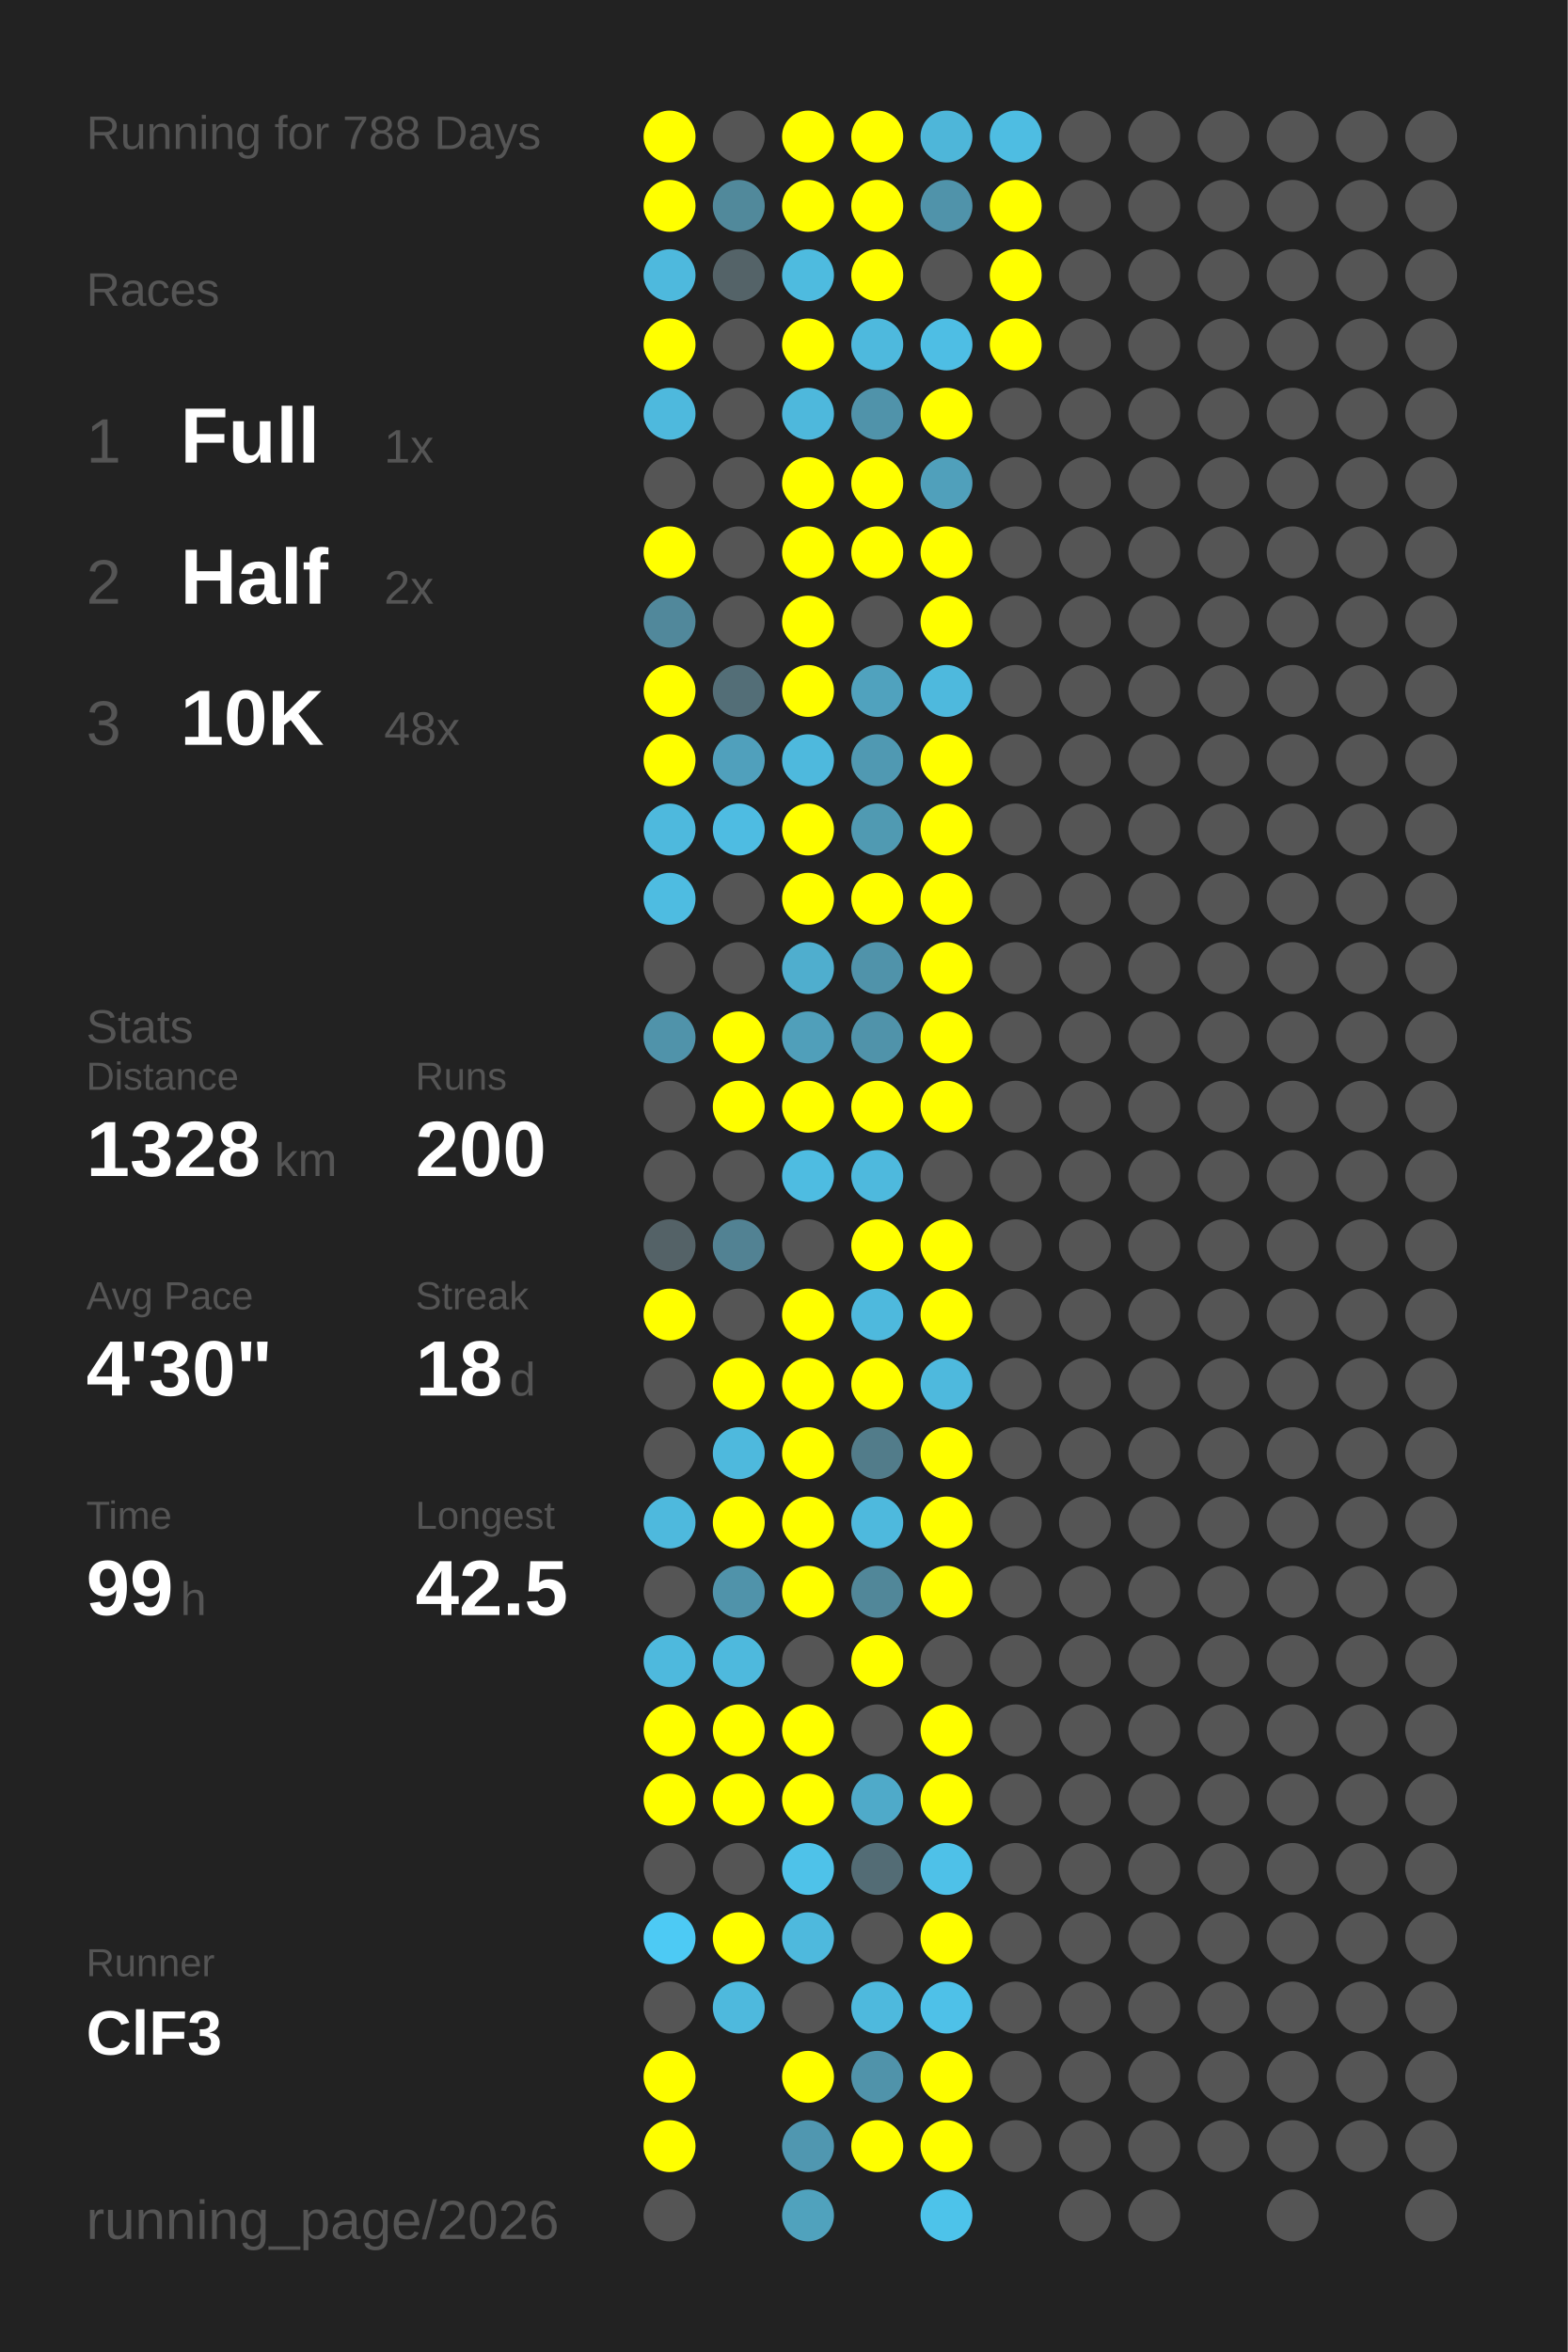
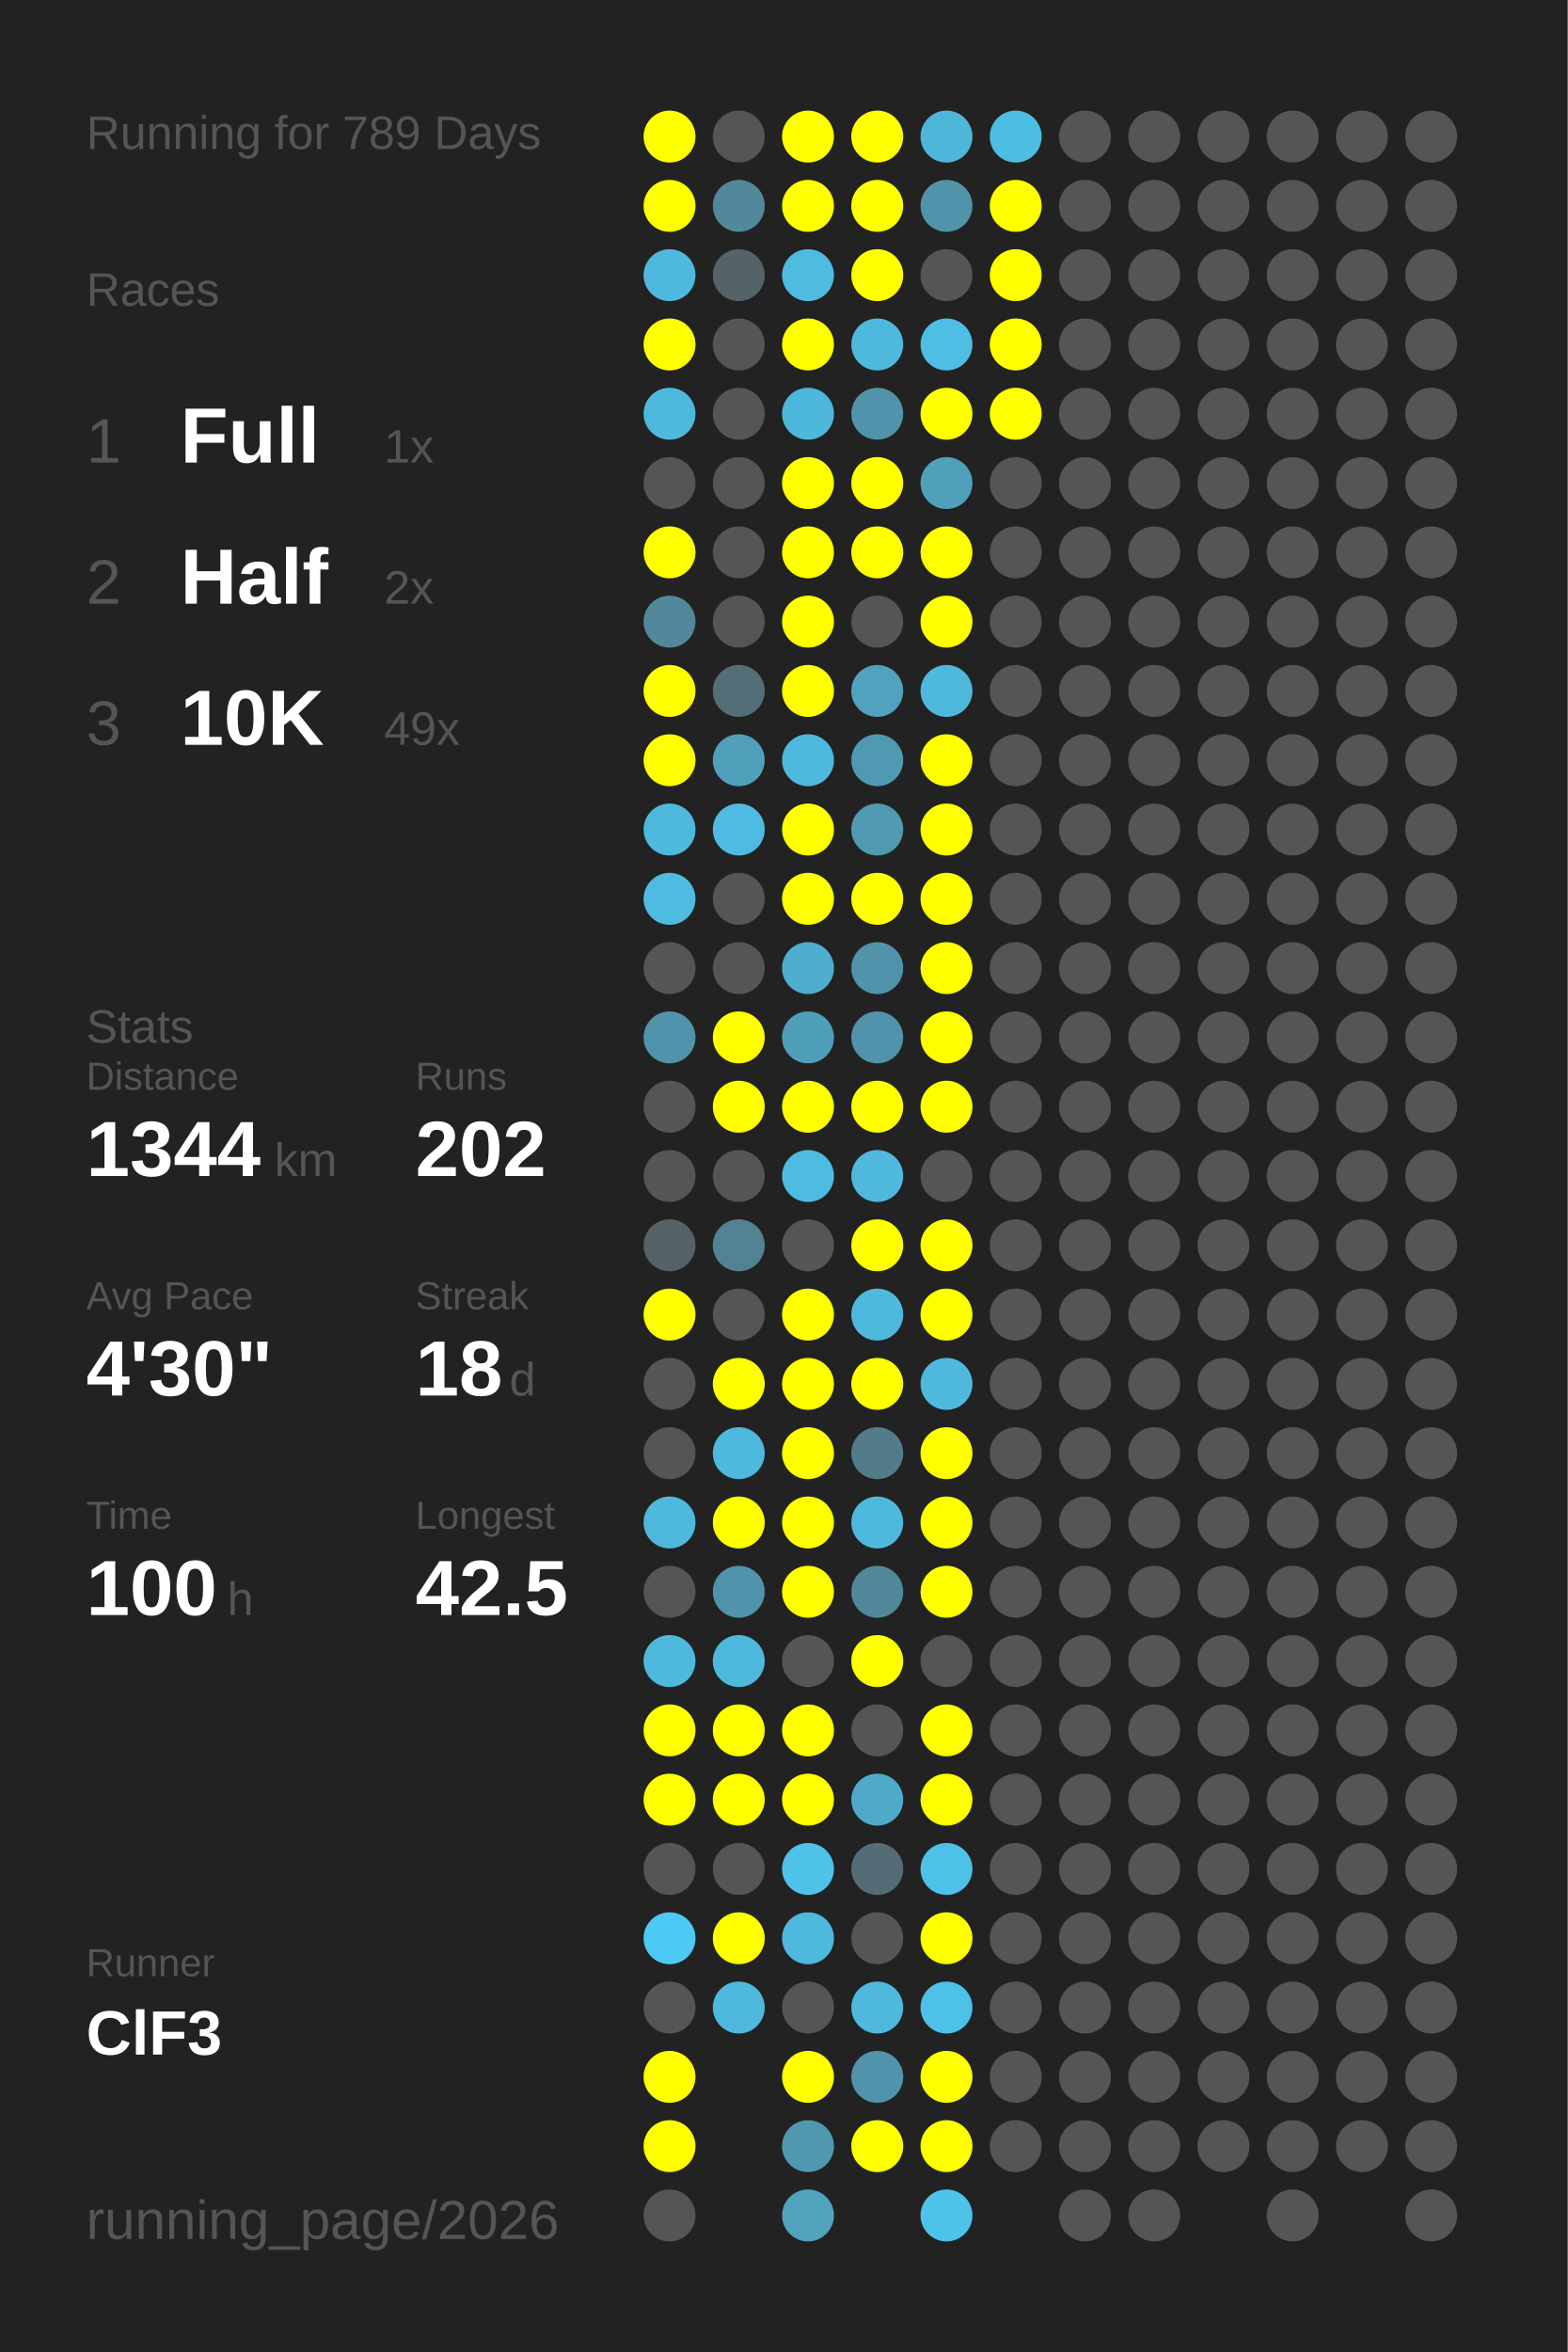
<svg xmlns="http://www.w3.org/2000/svg" baseProfile="full" height="300mm" version="1.1" viewBox="0,0,200,300" width="200mm">
  <defs />
  <rect fill="#222222" height="300" width="200" x="0" y="0" />
-   <text fill="#555555" style="font-size:6px; font-family:Arial;" x="11" y="19">Running for 788 Days</text>
+   <text fill="#555555" style="font-size:6px; font-family:Arial;" x="11" y="19">Running for 789 Days</text>
  <text fill="#555555" style="font-size:6px; font-family:Arial;" x="11" y="39">Races</text>
  <text fill="#555555" style="font-size:8px; font-family:Arial;" x="11" y="59">1</text>
  <text fill="#FFFFFF" style="font-size:10px; font-family:Arial; font-weight:bold;" x="23" y="59">Full</text>
  <text fill="#555555" style="font-size:6px; font-family:Arial;" x="49" y="59">1x</text>
  <text fill="#555555" style="font-size:8px; font-family:Arial;" x="11" y="77">2</text>
  <text fill="#FFFFFF" style="font-size:10px; font-family:Arial; font-weight:bold;" x="23" y="77">Half</text>
  <text fill="#555555" style="font-size:6px; font-family:Arial;" x="49" y="77">2x</text>
  <text fill="#555555" style="font-size:8px; font-family:Arial;" x="11" y="95">3</text>
  <text fill="#FFFFFF" style="font-size:10px; font-family:Arial; font-weight:bold;" x="23" y="95">10K</text>
-   <text fill="#555555" style="font-size:6px; font-family:Arial;" x="49" y="95">48x</text>
+   <text fill="#555555" style="font-size:6px; font-family:Arial;" x="49" y="95">49x</text>
  <text fill="#555555" style="font-size:6px; font-family:Arial;" x="11" y="133">Stats</text>
  <text fill="#555555" style="font-size:5px; font-family:Arial;" x="11" y="139">Distance</text>
-   <text fill="#FFFFFF" style="font-size:10px; font-family:Arial; font-weight:bold;" x="11" y="150">1328</text>
+   <text fill="#FFFFFF" style="font-size:10px; font-family:Arial; font-weight:bold;" x="11" y="150">1344</text>
  <text fill="#555555" style="font-size:6px; font-family:Arial;" x="35" y="150">km</text>
  <text fill="#555555" style="font-size:5px; font-family:Arial;" x="53" y="139">Runs</text>
-   <text fill="#FFFFFF" style="font-size:10px; font-family:Arial; font-weight:bold;" x="53" y="150">200</text>
+   <text fill="#FFFFFF" style="font-size:10px; font-family:Arial; font-weight:bold;" x="53" y="150">202</text>
  <text fill="#555555" style="font-size:5px; font-family:Arial;" x="11" y="167">Avg Pace</text>
  <text fill="#FFFFFF" style="font-size:10px; font-family:Arial; font-weight:bold;" x="11" y="178">4'30"</text>
  <text fill="#555555" style="font-size:5px; font-family:Arial;" x="53" y="167">Streak</text>
  <text fill="#FFFFFF" style="font-size:10px; font-family:Arial; font-weight:bold;" x="53" y="178">18</text>
  <text fill="#555555" style="font-size:6px; font-family:Arial;" x="65" y="178">d</text>
  <text fill="#555555" style="font-size:5px; font-family:Arial;" x="11" y="195">Time</text>
-   <text fill="#FFFFFF" style="font-size:10px; font-family:Arial; font-weight:bold;" x="11" y="206">99</text>
-   <text fill="#555555" style="font-size:6px; font-family:Arial;" x="23" y="206">h</text>
+   <text fill="#FFFFFF" style="font-size:10px; font-family:Arial; font-weight:bold;" x="11" y="206">100</text>
+   <text fill="#555555" style="font-size:6px; font-family:Arial;" x="29" y="206">h</text>
  <text fill="#555555" style="font-size:5px; font-family:Arial;" x="53" y="195">Longest</text>
  <text fill="#FFFFFF" style="font-size:10px; font-family:Arial; font-weight:bold;" x="53" y="206">42.5</text>
  <text fill="#555555" style="font-size:5px; font-family:Arial;" x="11" y="252.065">Runner</text>
  <text fill="#FFFFFF" style="font-size:8px; font-family:Arial; font-weight:bold;" x="11" y="262.065">ClF3</text>
  <text fill="#555555" style="font-size:7px; font-family:Arial;" x="11" y="285.581">running_page/2026</text>
  <circle cx="85.417" cy="17.419" fill="#FFFF00" r="3.312" />
  <circle cx="85.417" cy="26.258" fill="#FFFF00" r="3.312" />
  <circle cx="85.417" cy="35.097" fill="#4eb9dd" r="3.312" />
  <circle cx="85.417" cy="43.935" fill="#FFFF00" r="3.312" />
  <circle cx="85.417" cy="52.774" fill="#4eb9dd" r="3.312" />
  <circle cx="85.417" cy="61.613" fill="#555555" r="3.312" />
  <circle cx="85.417" cy="70.452" fill="#FFFF00" r="3.312" />
  <circle cx="85.417" cy="79.29" fill="#51889b" r="3.312" />
  <circle cx="85.417" cy="88.129" fill="#FFFF00" r="3.312" />
  <circle cx="85.417" cy="96.968" fill="#FFFF00" r="3.312" />
  <circle cx="85.417" cy="105.806" fill="#4eb9dd" r="3.312" />
  <circle cx="85.417" cy="114.645" fill="#4ebce1" r="3.312" />
  <circle cx="85.417" cy="123.484" fill="#555555" r="3.312" />
  <circle cx="85.417" cy="132.323" fill="#5093aa" r="3.312" />
  <circle cx="85.417" cy="141.161" fill="#555555" r="3.312" />
  <circle cx="85.417" cy="150" fill="#555555" r="3.312" />
  <circle cx="85.417" cy="158.839" fill="#546267" r="3.312" />
  <circle cx="85.417" cy="167.677" fill="#FFFF00" r="3.312" />
  <circle cx="85.417" cy="176.516" fill="#555555" r="3.312" />
  <circle cx="85.417" cy="185.355" fill="#555555" r="3.312" />
  <circle cx="85.417" cy="194.194" fill="#4eb9dd" r="3.312" />
  <circle cx="85.417" cy="203.032" fill="#555555" r="3.312" />
  <circle cx="85.417" cy="211.871" fill="#4eb9dd" r="3.312" />
  <circle cx="85.417" cy="220.71" fill="#FFFF00" r="3.312" />
  <circle cx="85.417" cy="229.548" fill="#FFFF00" r="3.312" />
  <circle cx="85.417" cy="238.387" fill="#555555" r="3.312" />
  <circle cx="85.417" cy="247.226" fill="#4dcaf4" r="3.312" />
  <circle cx="85.417" cy="256.065" fill="#555555" r="3.312" />
  <circle cx="85.417" cy="264.903" fill="#FFFF00" r="3.312" />
  <circle cx="85.417" cy="273.742" fill="#FFFF00" r="3.312" />
  <circle cx="85.417" cy="282.581" fill="#555555" r="3.312" />
  <circle cx="94.25" cy="17.419" fill="#555555" r="3.312" />
  <circle cx="94.25" cy="26.258" fill="#51899b" r="3.312" />
  <circle cx="94.25" cy="35.097" fill="#546368" r="3.312" />
  <circle cx="94.25" cy="43.935" fill="#555555" r="3.312" />
  <circle cx="94.25" cy="52.774" fill="#555555" r="3.312" />
  <circle cx="94.25" cy="61.613" fill="#555555" r="3.312" />
  <circle cx="94.25" cy="70.452" fill="#555555" r="3.312" />
  <circle cx="94.25" cy="79.29" fill="#555555" r="3.312" />
  <circle cx="94.25" cy="88.129" fill="#536e77" r="3.312" />
  <circle cx="94.25" cy="96.968" fill="#50a0bc" r="3.312" />
  <circle cx="94.25" cy="105.806" fill="#4ebce2" r="3.312" />
  <circle cx="94.25" cy="114.645" fill="#555555" r="3.312" />
  <circle cx="94.25" cy="123.484" fill="#555555" r="3.312" />
  <circle cx="94.25" cy="132.323" fill="#FFFF00" r="3.312" />
  <circle cx="94.25" cy="141.161" fill="#FFFF00" r="3.312" />
  <circle cx="94.25" cy="150" fill="#555555" r="3.312" />
  <circle cx="94.25" cy="158.839" fill="#528293" r="3.312" />
  <circle cx="94.25" cy="167.677" fill="#555555" r="3.312" />
  <circle cx="94.25" cy="176.516" fill="#FFFF00" r="3.312" />
  <circle cx="94.25" cy="185.355" fill="#4eb9dd" r="3.312" />
  <circle cx="94.25" cy="194.194" fill="#FFFF00" r="3.312" />
  <circle cx="94.25" cy="203.032" fill="#5093aa" r="3.312" />
  <circle cx="94.25" cy="211.871" fill="#4eb9dd" r="3.312" />
  <circle cx="94.25" cy="220.71" fill="#FFFF00" r="3.312" />
  <circle cx="94.25" cy="229.548" fill="#FFFF00" r="3.312" />
  <circle cx="94.25" cy="238.387" fill="#555555" r="3.312" />
  <circle cx="94.25" cy="247.226" fill="#FFFF00" r="3.312" />
  <circle cx="94.25" cy="256.065" fill="#4eb9dd" r="3.312" />
  <circle cx="103.083" cy="17.419" fill="#FFFF00" r="3.312" />
  <circle cx="103.083" cy="26.258" fill="#FFFF00" r="3.312" />
  <circle cx="103.083" cy="35.097" fill="#4ebbdf" r="3.312" />
  <circle cx="103.083" cy="43.935" fill="#FFFF00" r="3.312" />
  <circle cx="103.083" cy="52.774" fill="#4eb8dc" r="3.312" />
  <circle cx="103.083" cy="61.613" fill="#FFFF00" r="3.312" />
  <circle cx="103.083" cy="70.452" fill="#FFFF00" r="3.312" />
  <circle cx="103.083" cy="79.29" fill="#FFFF00" r="3.312" />
  <circle cx="103.083" cy="88.129" fill="#FFFF00" r="3.312" />
  <circle cx="103.083" cy="96.968" fill="#4eb9dd" r="3.312" />
  <circle cx="103.083" cy="105.806" fill="#FFFF00" r="3.312" />
  <circle cx="103.083" cy="114.645" fill="#FFFF00" r="3.312" />
  <circle cx="103.083" cy="123.484" fill="#4faece" r="3.312" />
  <circle cx="103.083" cy="132.323" fill="#509fba" r="3.312" />
  <circle cx="103.083" cy="141.161" fill="#FFFF00" r="3.312" />
  <circle cx="103.083" cy="150" fill="#4ebce1" r="3.312" />
  <circle cx="103.083" cy="158.839" fill="#555555" r="3.312" />
  <circle cx="103.083" cy="167.677" fill="#FFFF00" r="3.312" />
  <circle cx="103.083" cy="176.516" fill="#FFFF00" r="3.312" />
  <circle cx="103.083" cy="185.355" fill="#FFFF00" r="3.312" />
  <circle cx="103.083" cy="194.194" fill="#FFFF00" r="3.312" />
  <circle cx="103.083" cy="203.032" fill="#FFFF00" r="3.312" />
  <circle cx="103.083" cy="211.871" fill="#555555" r="3.312" />
  <circle cx="103.083" cy="220.71" fill="#FFFF00" r="3.312" />
  <circle cx="103.083" cy="229.548" fill="#FFFF00" r="3.312" />
  <circle cx="103.083" cy="238.387" fill="#4ec2e9" r="3.312" />
  <circle cx="103.083" cy="247.226" fill="#4eb9dd" r="3.312" />
  <circle cx="103.083" cy="256.065" fill="#555555" r="3.312" />
  <circle cx="103.083" cy="264.903" fill="#FFFF00" r="3.312" />
  <circle cx="103.083" cy="273.742" fill="#5097b0" r="3.312" />
  <circle cx="103.083" cy="282.581" fill="#50a2bd" r="3.312" />
  <circle cx="111.917" cy="17.419" fill="#FFFF00" r="3.312" />
  <circle cx="111.917" cy="26.258" fill="#FFFF00" r="3.312" />
  <circle cx="111.917" cy="35.097" fill="#FFFF00" r="3.312" />
  <circle cx="111.917" cy="43.935" fill="#4eb9dd" r="3.312" />
  <circle cx="111.917" cy="52.774" fill="#5093aa" r="3.312" />
  <circle cx="111.917" cy="61.613" fill="#FFFF00" r="3.312" />
  <circle cx="111.917" cy="70.452" fill="#FFFF00" r="3.312" />
  <circle cx="111.917" cy="79.29" fill="#555555" r="3.312" />
  <circle cx="111.917" cy="88.129" fill="#50a2be" r="3.312" />
  <circle cx="111.917" cy="96.968" fill="#5099b2" r="3.312" />
  <circle cx="111.917" cy="105.806" fill="#509ab2" r="3.312" />
  <circle cx="111.917" cy="114.645" fill="#FFFF00" r="3.312" />
  <circle cx="111.917" cy="123.484" fill="#5093aa" r="3.312" />
  <circle cx="111.917" cy="132.323" fill="#5093aa" r="3.312" />
  <circle cx="111.917" cy="141.161" fill="#FFFF00" r="3.312" />
  <circle cx="111.917" cy="150" fill="#4eb9dd" r="3.312" />
  <circle cx="111.917" cy="158.839" fill="#FFFF00" r="3.312" />
  <circle cx="111.917" cy="167.677" fill="#4eb9dd" r="3.312" />
  <circle cx="111.917" cy="176.516" fill="#FFFF00" r="3.312" />
  <circle cx="111.917" cy="185.355" fill="#527c8a" r="3.312" />
  <circle cx="111.917" cy="194.194" fill="#4eb9dd" r="3.312" />
  <circle cx="111.917" cy="203.032" fill="#518799" r="3.312" />
  <circle cx="111.917" cy="211.871" fill="#FFFF00" r="3.312" />
  <circle cx="111.917" cy="220.71" fill="#555555" r="3.312" />
  <circle cx="111.917" cy="229.548" fill="#4faac9" r="3.312" />
  <circle cx="111.917" cy="238.387" fill="#536c75" r="3.312" />
  <circle cx="111.917" cy="247.226" fill="#555555" r="3.312" />
  <circle cx="111.917" cy="256.065" fill="#4eb9dd" r="3.312" />
  <circle cx="111.917" cy="264.903" fill="#5093aa" r="3.312" />
  <circle cx="111.917" cy="273.742" fill="#FFFF00" r="3.312" />
  <circle cx="120.75" cy="17.419" fill="#4eb6d9" r="3.312" />
  <circle cx="120.75" cy="26.258" fill="#5093aa" r="3.312" />
  <circle cx="120.75" cy="35.097" fill="#555555" r="3.312" />
  <circle cx="120.75" cy="43.935" fill="#4ebee4" r="3.312" />
  <circle cx="120.75" cy="52.774" fill="#FFFF00" r="3.312" />
  <circle cx="120.75" cy="61.613" fill="#50a0bb" r="3.312" />
  <circle cx="120.75" cy="70.452" fill="#FFFF00" r="3.312" />
  <circle cx="120.75" cy="79.29" fill="#FFFF00" r="3.312" />
  <circle cx="120.75" cy="88.129" fill="#4eb9dd" r="3.312" />
  <circle cx="120.75" cy="96.968" fill="#FFFF00" r="3.312" />
  <circle cx="120.75" cy="105.806" fill="#FFFF00" r="3.312" />
  <circle cx="120.75" cy="114.645" fill="#FFFF00" r="3.312" />
  <circle cx="120.75" cy="123.484" fill="#FFFF00" r="3.312" />
  <circle cx="120.75" cy="132.323" fill="#FFFF00" r="3.312" />
  <circle cx="120.75" cy="141.161" fill="#FFFF00" r="3.312" />
  <circle cx="120.75" cy="150" fill="#555555" r="3.312" />
  <circle cx="120.75" cy="158.839" fill="#FFFF00" r="3.312" />
  <circle cx="120.75" cy="167.677" fill="#FFFF00" r="3.312" />
  <circle cx="120.75" cy="176.516" fill="#4eb9dd" r="3.312" />
  <circle cx="120.75" cy="185.355" fill="#FFFF00" r="3.312" />
  <circle cx="120.75" cy="194.194" fill="#FFFF00" r="3.312" />
  <circle cx="120.75" cy="203.032" fill="#FFFF00" r="3.312" />
  <circle cx="120.75" cy="211.871" fill="#555555" r="3.312" />
  <circle cx="120.75" cy="220.71" fill="#FFFF00" r="3.312" />
  <circle cx="120.75" cy="229.548" fill="#FFFF00" r="3.312" />
  <circle cx="120.75" cy="238.387" fill="#4ec1e8" r="3.312" />
  <circle cx="120.75" cy="247.226" fill="#FFFF00" r="3.312" />
  <circle cx="120.75" cy="256.065" fill="#4ec1e8" r="3.312" />
  <circle cx="120.75" cy="264.903" fill="#FFFF00" r="3.312" />
  <circle cx="120.75" cy="273.742" fill="#FFFF00" r="3.312" />
  <circle cx="120.75" cy="282.581" fill="#4dc3ea" r="3.312" />
  <circle cx="129.583" cy="17.419" fill="#4ebde2" r="3.312" />
  <circle cx="129.583" cy="26.258" fill="#FFFF00" r="3.312" />
  <circle cx="129.583" cy="35.097" fill="#FFFF00" r="3.312" />
  <circle cx="129.583" cy="43.935" fill="#FFFF00" r="3.312" />
-   <circle cx="129.583" cy="52.774" fill="#555555" r="3.312" />
+   <circle cx="129.583" cy="52.774" fill="#FFFF00" r="3.312" />
  <circle cx="129.583" cy="61.613" fill="#555555" r="3.312" />
  <circle cx="129.583" cy="70.452" fill="#555555" r="3.312" />
  <circle cx="129.583" cy="79.29" fill="#555555" r="3.312" />
  <circle cx="129.583" cy="88.129" fill="#555555" r="3.312" />
  <circle cx="129.583" cy="96.968" fill="#555555" r="3.312" />
  <circle cx="129.583" cy="105.806" fill="#555555" r="3.312" />
  <circle cx="129.583" cy="114.645" fill="#555555" r="3.312" />
  <circle cx="129.583" cy="123.484" fill="#555555" r="3.312" />
  <circle cx="129.583" cy="132.323" fill="#555555" r="3.312" />
  <circle cx="129.583" cy="141.161" fill="#555555" r="3.312" />
  <circle cx="129.583" cy="150" fill="#555555" r="3.312" />
  <circle cx="129.583" cy="158.839" fill="#555555" r="3.312" />
  <circle cx="129.583" cy="167.677" fill="#555555" r="3.312" />
  <circle cx="129.583" cy="176.516" fill="#555555" r="3.312" />
  <circle cx="129.583" cy="185.355" fill="#555555" r="3.312" />
  <circle cx="129.583" cy="194.194" fill="#555555" r="3.312" />
  <circle cx="129.583" cy="203.032" fill="#555555" r="3.312" />
  <circle cx="129.583" cy="211.871" fill="#555555" r="3.312" />
  <circle cx="129.583" cy="220.71" fill="#555555" r="3.312" />
  <circle cx="129.583" cy="229.548" fill="#555555" r="3.312" />
  <circle cx="129.583" cy="238.387" fill="#555555" r="3.312" />
  <circle cx="129.583" cy="247.226" fill="#555555" r="3.312" />
  <circle cx="129.583" cy="256.065" fill="#555555" r="3.312" />
  <circle cx="129.583" cy="264.903" fill="#555555" r="3.312" />
  <circle cx="129.583" cy="273.742" fill="#555555" r="3.312" />
  <circle cx="138.417" cy="17.419" fill="#555555" r="3.312" />
  <circle cx="138.417" cy="26.258" fill="#555555" r="3.312" />
  <circle cx="138.417" cy="35.097" fill="#555555" r="3.312" />
  <circle cx="138.417" cy="43.935" fill="#555555" r="3.312" />
  <circle cx="138.417" cy="52.774" fill="#555555" r="3.312" />
  <circle cx="138.417" cy="61.613" fill="#555555" r="3.312" />
  <circle cx="138.417" cy="70.452" fill="#555555" r="3.312" />
  <circle cx="138.417" cy="79.29" fill="#555555" r="3.312" />
  <circle cx="138.417" cy="88.129" fill="#555555" r="3.312" />
  <circle cx="138.417" cy="96.968" fill="#555555" r="3.312" />
  <circle cx="138.417" cy="105.806" fill="#555555" r="3.312" />
  <circle cx="138.417" cy="114.645" fill="#555555" r="3.312" />
  <circle cx="138.417" cy="123.484" fill="#555555" r="3.312" />
  <circle cx="138.417" cy="132.323" fill="#555555" r="3.312" />
  <circle cx="138.417" cy="141.161" fill="#555555" r="3.312" />
  <circle cx="138.417" cy="150" fill="#555555" r="3.312" />
  <circle cx="138.417" cy="158.839" fill="#555555" r="3.312" />
  <circle cx="138.417" cy="167.677" fill="#555555" r="3.312" />
  <circle cx="138.417" cy="176.516" fill="#555555" r="3.312" />
  <circle cx="138.417" cy="185.355" fill="#555555" r="3.312" />
  <circle cx="138.417" cy="194.194" fill="#555555" r="3.312" />
  <circle cx="138.417" cy="203.032" fill="#555555" r="3.312" />
  <circle cx="138.417" cy="211.871" fill="#555555" r="3.312" />
  <circle cx="138.417" cy="220.71" fill="#555555" r="3.312" />
  <circle cx="138.417" cy="229.548" fill="#555555" r="3.312" />
  <circle cx="138.417" cy="238.387" fill="#555555" r="3.312" />
  <circle cx="138.417" cy="247.226" fill="#555555" r="3.312" />
  <circle cx="138.417" cy="256.065" fill="#555555" r="3.312" />
  <circle cx="138.417" cy="264.903" fill="#555555" r="3.312" />
  <circle cx="138.417" cy="273.742" fill="#555555" r="3.312" />
  <circle cx="138.417" cy="282.581" fill="#555555" r="3.312" />
  <circle cx="147.25" cy="17.419" fill="#555555" r="3.312" />
  <circle cx="147.25" cy="26.258" fill="#555555" r="3.312" />
  <circle cx="147.25" cy="35.097" fill="#555555" r="3.312" />
  <circle cx="147.25" cy="43.935" fill="#555555" r="3.312" />
  <circle cx="147.25" cy="52.774" fill="#555555" r="3.312" />
  <circle cx="147.25" cy="61.613" fill="#555555" r="3.312" />
  <circle cx="147.25" cy="70.452" fill="#555555" r="3.312" />
  <circle cx="147.25" cy="79.29" fill="#555555" r="3.312" />
  <circle cx="147.25" cy="88.129" fill="#555555" r="3.312" />
  <circle cx="147.25" cy="96.968" fill="#555555" r="3.312" />
  <circle cx="147.25" cy="105.806" fill="#555555" r="3.312" />
  <circle cx="147.25" cy="114.645" fill="#555555" r="3.312" />
  <circle cx="147.25" cy="123.484" fill="#555555" r="3.312" />
  <circle cx="147.25" cy="132.323" fill="#555555" r="3.312" />
  <circle cx="147.25" cy="141.161" fill="#555555" r="3.312" />
  <circle cx="147.25" cy="150" fill="#555555" r="3.312" />
  <circle cx="147.25" cy="158.839" fill="#555555" r="3.312" />
  <circle cx="147.25" cy="167.677" fill="#555555" r="3.312" />
  <circle cx="147.25" cy="176.516" fill="#555555" r="3.312" />
  <circle cx="147.25" cy="185.355" fill="#555555" r="3.312" />
  <circle cx="147.25" cy="194.194" fill="#555555" r="3.312" />
  <circle cx="147.25" cy="203.032" fill="#555555" r="3.312" />
  <circle cx="147.25" cy="211.871" fill="#555555" r="3.312" />
  <circle cx="147.25" cy="220.71" fill="#555555" r="3.312" />
  <circle cx="147.25" cy="229.548" fill="#555555" r="3.312" />
  <circle cx="147.25" cy="238.387" fill="#555555" r="3.312" />
  <circle cx="147.25" cy="247.226" fill="#555555" r="3.312" />
  <circle cx="147.25" cy="256.065" fill="#555555" r="3.312" />
  <circle cx="147.25" cy="264.903" fill="#555555" r="3.312" />
  <circle cx="147.25" cy="273.742" fill="#555555" r="3.312" />
  <circle cx="147.25" cy="282.581" fill="#555555" r="3.312" />
  <circle cx="156.083" cy="17.419" fill="#555555" r="3.312" />
  <circle cx="156.083" cy="26.258" fill="#555555" r="3.312" />
  <circle cx="156.083" cy="35.097" fill="#555555" r="3.312" />
  <circle cx="156.083" cy="43.935" fill="#555555" r="3.312" />
  <circle cx="156.083" cy="52.774" fill="#555555" r="3.312" />
  <circle cx="156.083" cy="61.613" fill="#555555" r="3.312" />
  <circle cx="156.083" cy="70.452" fill="#555555" r="3.312" />
  <circle cx="156.083" cy="79.29" fill="#555555" r="3.312" />
  <circle cx="156.083" cy="88.129" fill="#555555" r="3.312" />
  <circle cx="156.083" cy="96.968" fill="#555555" r="3.312" />
  <circle cx="156.083" cy="105.806" fill="#555555" r="3.312" />
  <circle cx="156.083" cy="114.645" fill="#555555" r="3.312" />
  <circle cx="156.083" cy="123.484" fill="#555555" r="3.312" />
  <circle cx="156.083" cy="132.323" fill="#555555" r="3.312" />
  <circle cx="156.083" cy="141.161" fill="#555555" r="3.312" />
  <circle cx="156.083" cy="150" fill="#555555" r="3.312" />
  <circle cx="156.083" cy="158.839" fill="#555555" r="3.312" />
  <circle cx="156.083" cy="167.677" fill="#555555" r="3.312" />
  <circle cx="156.083" cy="176.516" fill="#555555" r="3.312" />
  <circle cx="156.083" cy="185.355" fill="#555555" r="3.312" />
  <circle cx="156.083" cy="194.194" fill="#555555" r="3.312" />
  <circle cx="156.083" cy="203.032" fill="#555555" r="3.312" />
  <circle cx="156.083" cy="211.871" fill="#555555" r="3.312" />
  <circle cx="156.083" cy="220.71" fill="#555555" r="3.312" />
  <circle cx="156.083" cy="229.548" fill="#555555" r="3.312" />
  <circle cx="156.083" cy="238.387" fill="#555555" r="3.312" />
  <circle cx="156.083" cy="247.226" fill="#555555" r="3.312" />
  <circle cx="156.083" cy="256.065" fill="#555555" r="3.312" />
  <circle cx="156.083" cy="264.903" fill="#555555" r="3.312" />
  <circle cx="156.083" cy="273.742" fill="#555555" r="3.312" />
  <circle cx="164.917" cy="17.419" fill="#555555" r="3.312" />
  <circle cx="164.917" cy="26.258" fill="#555555" r="3.312" />
  <circle cx="164.917" cy="35.097" fill="#555555" r="3.312" />
  <circle cx="164.917" cy="43.935" fill="#555555" r="3.312" />
  <circle cx="164.917" cy="52.774" fill="#555555" r="3.312" />
  <circle cx="164.917" cy="61.613" fill="#555555" r="3.312" />
  <circle cx="164.917" cy="70.452" fill="#555555" r="3.312" />
  <circle cx="164.917" cy="79.29" fill="#555555" r="3.312" />
  <circle cx="164.917" cy="88.129" fill="#555555" r="3.312" />
  <circle cx="164.917" cy="96.968" fill="#555555" r="3.312" />
  <circle cx="164.917" cy="105.806" fill="#555555" r="3.312" />
  <circle cx="164.917" cy="114.645" fill="#555555" r="3.312" />
  <circle cx="164.917" cy="123.484" fill="#555555" r="3.312" />
  <circle cx="164.917" cy="132.323" fill="#555555" r="3.312" />
  <circle cx="164.917" cy="141.161" fill="#555555" r="3.312" />
  <circle cx="164.917" cy="150" fill="#555555" r="3.312" />
  <circle cx="164.917" cy="158.839" fill="#555555" r="3.312" />
  <circle cx="164.917" cy="167.677" fill="#555555" r="3.312" />
  <circle cx="164.917" cy="176.516" fill="#555555" r="3.312" />
  <circle cx="164.917" cy="185.355" fill="#555555" r="3.312" />
  <circle cx="164.917" cy="194.194" fill="#555555" r="3.312" />
  <circle cx="164.917" cy="203.032" fill="#555555" r="3.312" />
  <circle cx="164.917" cy="211.871" fill="#555555" r="3.312" />
  <circle cx="164.917" cy="220.71" fill="#555555" r="3.312" />
  <circle cx="164.917" cy="229.548" fill="#555555" r="3.312" />
  <circle cx="164.917" cy="238.387" fill="#555555" r="3.312" />
  <circle cx="164.917" cy="247.226" fill="#555555" r="3.312" />
  <circle cx="164.917" cy="256.065" fill="#555555" r="3.312" />
  <circle cx="164.917" cy="264.903" fill="#555555" r="3.312" />
  <circle cx="164.917" cy="273.742" fill="#555555" r="3.312" />
  <circle cx="164.917" cy="282.581" fill="#555555" r="3.312" />
  <circle cx="173.75" cy="17.419" fill="#555555" r="3.312" />
  <circle cx="173.75" cy="26.258" fill="#555555" r="3.312" />
  <circle cx="173.75" cy="35.097" fill="#555555" r="3.312" />
  <circle cx="173.75" cy="43.935" fill="#555555" r="3.312" />
  <circle cx="173.75" cy="52.774" fill="#555555" r="3.312" />
  <circle cx="173.75" cy="61.613" fill="#555555" r="3.312" />
  <circle cx="173.75" cy="70.452" fill="#555555" r="3.312" />
  <circle cx="173.75" cy="79.29" fill="#555555" r="3.312" />
  <circle cx="173.75" cy="88.129" fill="#555555" r="3.312" />
  <circle cx="173.75" cy="96.968" fill="#555555" r="3.312" />
  <circle cx="173.75" cy="105.806" fill="#555555" r="3.312" />
  <circle cx="173.75" cy="114.645" fill="#555555" r="3.312" />
  <circle cx="173.75" cy="123.484" fill="#555555" r="3.312" />
  <circle cx="173.75" cy="132.323" fill="#555555" r="3.312" />
  <circle cx="173.75" cy="141.161" fill="#555555" r="3.312" />
  <circle cx="173.75" cy="150" fill="#555555" r="3.312" />
  <circle cx="173.75" cy="158.839" fill="#555555" r="3.312" />
  <circle cx="173.75" cy="167.677" fill="#555555" r="3.312" />
  <circle cx="173.75" cy="176.516" fill="#555555" r="3.312" />
  <circle cx="173.75" cy="185.355" fill="#555555" r="3.312" />
  <circle cx="173.75" cy="194.194" fill="#555555" r="3.312" />
  <circle cx="173.75" cy="203.032" fill="#555555" r="3.312" />
  <circle cx="173.75" cy="211.871" fill="#555555" r="3.312" />
  <circle cx="173.75" cy="220.71" fill="#555555" r="3.312" />
  <circle cx="173.75" cy="229.548" fill="#555555" r="3.312" />
  <circle cx="173.75" cy="238.387" fill="#555555" r="3.312" />
  <circle cx="173.75" cy="247.226" fill="#555555" r="3.312" />
  <circle cx="173.75" cy="256.065" fill="#555555" r="3.312" />
  <circle cx="173.75" cy="264.903" fill="#555555" r="3.312" />
  <circle cx="173.75" cy="273.742" fill="#555555" r="3.312" />
  <circle cx="182.583" cy="17.419" fill="#555555" r="3.312" />
  <circle cx="182.583" cy="26.258" fill="#555555" r="3.312" />
  <circle cx="182.583" cy="35.097" fill="#555555" r="3.312" />
  <circle cx="182.583" cy="43.935" fill="#555555" r="3.312" />
  <circle cx="182.583" cy="52.774" fill="#555555" r="3.312" />
  <circle cx="182.583" cy="61.613" fill="#555555" r="3.312" />
  <circle cx="182.583" cy="70.452" fill="#555555" r="3.312" />
  <circle cx="182.583" cy="79.29" fill="#555555" r="3.312" />
  <circle cx="182.583" cy="88.129" fill="#555555" r="3.312" />
  <circle cx="182.583" cy="96.968" fill="#555555" r="3.312" />
  <circle cx="182.583" cy="105.806" fill="#555555" r="3.312" />
  <circle cx="182.583" cy="114.645" fill="#555555" r="3.312" />
  <circle cx="182.583" cy="123.484" fill="#555555" r="3.312" />
  <circle cx="182.583" cy="132.323" fill="#555555" r="3.312" />
  <circle cx="182.583" cy="141.161" fill="#555555" r="3.312" />
  <circle cx="182.583" cy="150" fill="#555555" r="3.312" />
  <circle cx="182.583" cy="158.839" fill="#555555" r="3.312" />
  <circle cx="182.583" cy="167.677" fill="#555555" r="3.312" />
  <circle cx="182.583" cy="176.516" fill="#555555" r="3.312" />
  <circle cx="182.583" cy="185.355" fill="#555555" r="3.312" />
  <circle cx="182.583" cy="194.194" fill="#555555" r="3.312" />
  <circle cx="182.583" cy="203.032" fill="#555555" r="3.312" />
  <circle cx="182.583" cy="211.871" fill="#555555" r="3.312" />
  <circle cx="182.583" cy="220.71" fill="#555555" r="3.312" />
  <circle cx="182.583" cy="229.548" fill="#555555" r="3.312" />
  <circle cx="182.583" cy="238.387" fill="#555555" r="3.312" />
  <circle cx="182.583" cy="247.226" fill="#555555" r="3.312" />
  <circle cx="182.583" cy="256.065" fill="#555555" r="3.312" />
  <circle cx="182.583" cy="264.903" fill="#555555" r="3.312" />
  <circle cx="182.583" cy="273.742" fill="#555555" r="3.312" />
  <circle cx="182.583" cy="282.581" fill="#555555" r="3.312" />
</svg>
